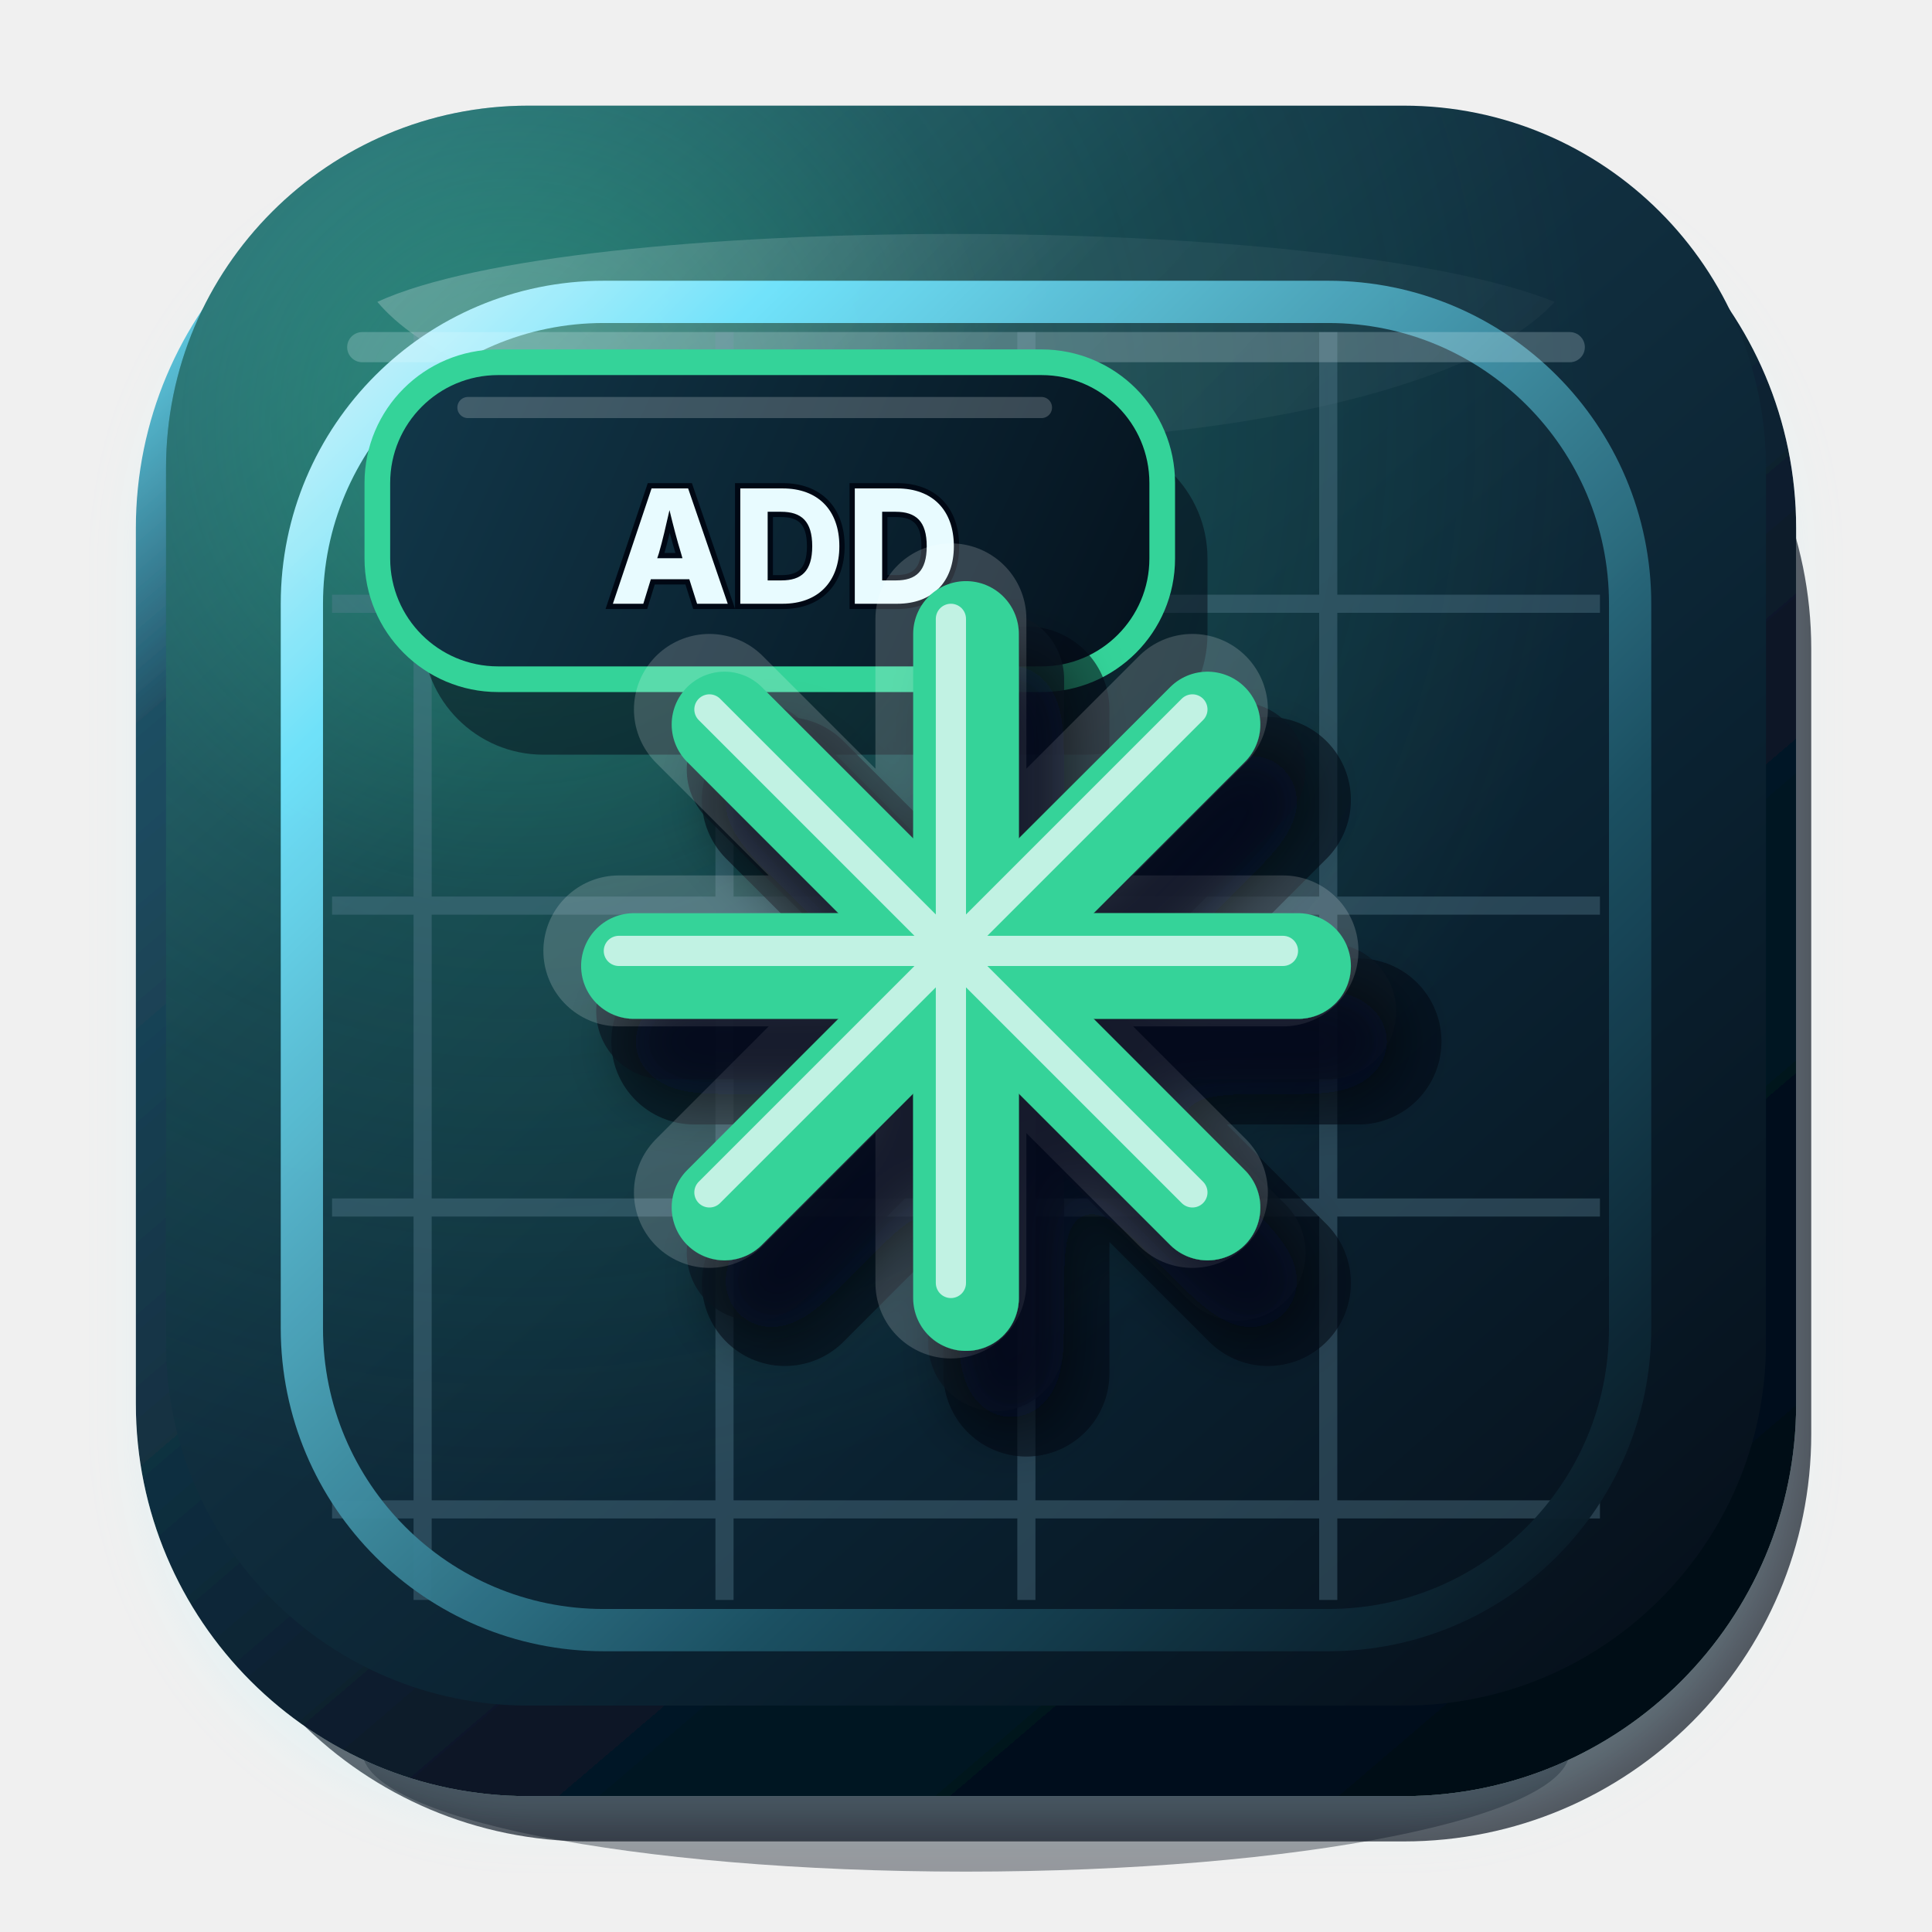
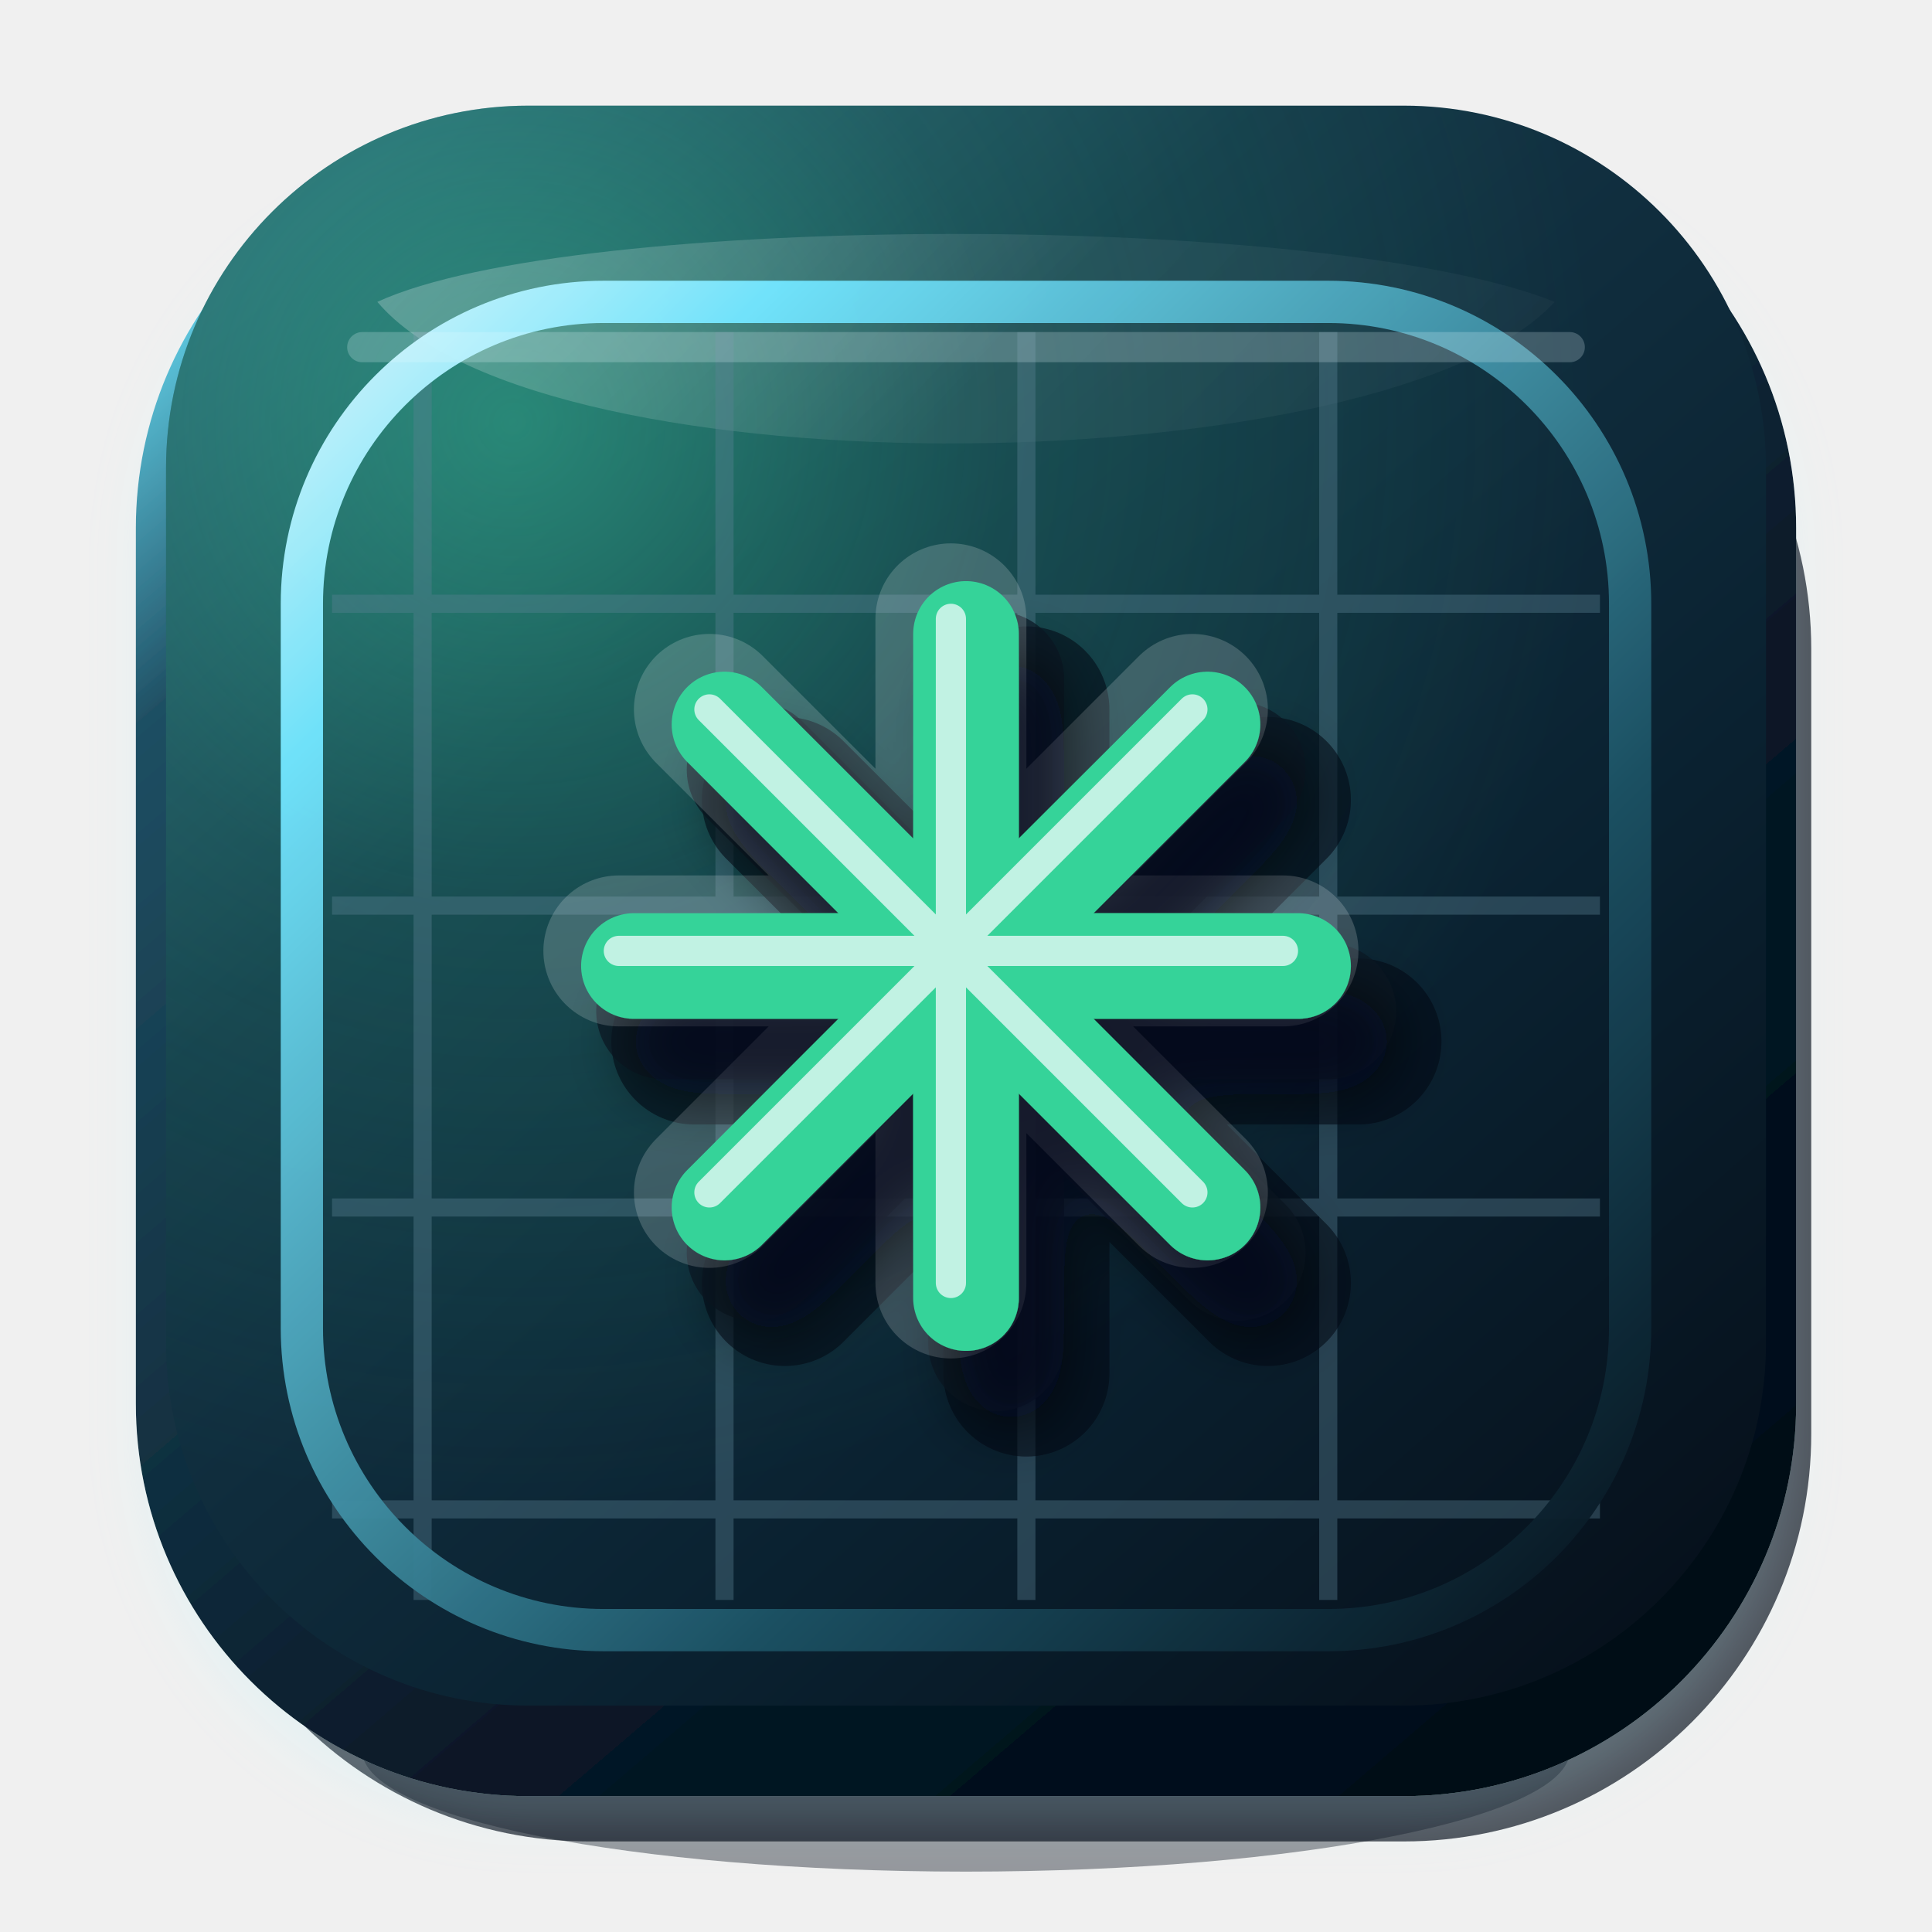
- <svg xmlns="http://www.w3.org/2000/svg" width="128" height="128" viewBox="0 0 128 128">
+ <svg xmlns="http://www.w3.org/2000/svg" width="128" height="128" viewBox="0 0 128 128" overflow="hidden">
  <defs>
    <linearGradient id="edge" x1="18" y1="10" x2="112" y2="120" gradientUnits="userSpaceOnUse">
      <stop offset="0" stop-color="#6ee7ff" />
      <stop offset="0.16" stop-color="#1f4f63" />
      <stop offset="0.62" stop-color="#071827" />
      <stop offset="1" stop-color="#020814" />
    </linearGradient>
    <linearGradient id="face" x1="22" y1="13" x2="108" y2="111" gradientUnits="userSpaceOnUse">
      <stop offset="0" stop-color="#2b5b6f" />
      <stop offset="0.28" stop-color="#143647" />
      <stop offset="0.68" stop-color="#0a2130" />
      <stop offset="1" stop-color="#06101b" />
-     </linearGradient>
-     <linearGradient id="badge" x1="26" y1="24" x2="78" y2="48" gradientUnits="userSpaceOnUse">
-       <stop offset="0" stop-color="#12384a" />
-       <stop offset="1" stop-color="#04101b" />
    </linearGradient>
    <linearGradient id="rim" x1="20" y1="18" x2="108" y2="108" gradientUnits="userSpaceOnUse">
      <stop offset="0" stop-color="#e8fbff" />
      <stop offset="0.18" stop-color="#72e6ff" />
      <stop offset="0.68" stop-color="#1c5264" />
      <stop offset="1" stop-color="#06111d" />
    </linearGradient>
    <radialGradient id="glow" cx="34" cy="28" r="72" gradientUnits="userSpaceOnUse">
      <stop offset="0" stop-color="#34d399" stop-opacity="0.46" />
      <stop offset="0.45" stop-color="#34d399" stop-opacity="0.16" />
      <stop offset="1" stop-color="#34d399" stop-opacity="0" />
    </radialGradient>
    <linearGradient id="shine" x1="24" y1="16" x2="86" y2="74" gradientUnits="userSpaceOnUse">
      <stop offset="0" stop-color="#ffffff" stop-opacity="0.36" />
      <stop offset="0.42" stop-color="#ffffff" stop-opacity="0.08" />
      <stop offset="1" stop-color="#ffffff" stop-opacity="0" />
    </linearGradient>
    <filter id="plateShadow" x="-28%" y="-26%" width="156%" height="166%">
      <feDropShadow dx="0" dy="15" stdDeviation="9" flood-color="#000814" flood-opacity="0.48" />
      <feDropShadow dx="0" dy="2" stdDeviation="1.5" flood-color="#b7f5ff" flood-opacity="0.18" />
    </filter>
    <filter id="glyphLift" x="-28%" y="-28%" width="156%" height="156%">
      <feDropShadow dx="3" dy="5" stdDeviation="2" flood-color="#000814" flood-opacity="0.62" />
    </filter>
  </defs>
  <ellipse cx="64" cy="116" rx="40" ry="8" fill="#000814" opacity="0.38" />
  <rect x="12" y="16" width="108" height="106" rx="27" fill="#020814" opacity="0.68" />
  <rect x="9" y="9" width="110" height="110" rx="26" fill="url(#edge)" filter="url(#plateShadow)" />
  <rect x="11" y="7" width="106" height="106" rx="24" fill="url(#face)" />
  <rect x="11" y="7" width="106" height="106" rx="24" fill="url(#glow)" />
  <path d="M25 20c13-6 63-6 78 0c-11 12-67 13-78 0z" fill="url(#shine)" opacity="0.72" />
  <path d="M28 22v84M48 22v84M68 22v84M88 22v84M22 40h84M22 60h84M22 80h84M22 100h84" fill="none" stroke="#5a8294" stroke-width="1.2" opacity="0.38" />
  <rect x="20" y="20" width="88" height="88" rx="20" fill="none" stroke="url(#rim)" stroke-width="2.8" opacity="0.96" />
  <path d="M24 23h80" fill="none" stroke="#e8fbff" stroke-width="2" stroke-linecap="round" opacity="0.22" />
-   <rect x="28" y="29" width="52" height="21" rx="8" fill="#020814" opacity="0.5" />
-   <rect x="25" y="24" width="52" height="21" rx="8" fill="url(#badge)" stroke="#34d399" stroke-width="1.7" />
-   <path d="M31 27h38" fill="none" stroke="#ffffff" stroke-width="1.4" stroke-linecap="round" opacity="0.2" />
-   <text x="52" y="40" text-anchor="middle" font-family="Cantarell, Inter, Arial, sans-serif" font-size="10.5" font-weight="800" fill="#e8fbff" stroke="#000814" stroke-width="0.7" paint-order="stroke">ADD</text>
  <path d="M64 42v44M42 64h44M48 48l32 32M80 48L48 80" fill="none" stroke="#020814" stroke-width="11" stroke-linecap="round" stroke-linejoin="round" opacity="0.58" transform="translate(4 5)" />
  <path d="M64 42v44M42 64h44M48 48l32 32M80 48L48 80" fill="none" stroke="#0b1724" stroke-width="9" stroke-linecap="round" stroke-linejoin="round" opacity="0.72" transform="translate(2 3)" />
  <path d="M64 42v44M42 64h44M48 48l32 32M80 48L48 80" fill="none" stroke="#ffffff" stroke-width="10" stroke-linecap="round" stroke-linejoin="round" opacity="0.18" transform="translate(-1 -1)" />
  <path d="M64 42v44M42 64h44M48 48l32 32M80 48L48 80" fill="none" stroke="#34d399" stroke-width="7" stroke-linecap="round" stroke-linejoin="round" filter="url(#glyphLift)" />
  <path d="M64 42v44M42 64h44M48 48l32 32M80 48L48 80" fill="none" stroke="#f7fdff" stroke-width="2" stroke-linecap="round" stroke-linejoin="round" opacity="0.72" transform="translate(-1 -1)" />
</svg>
